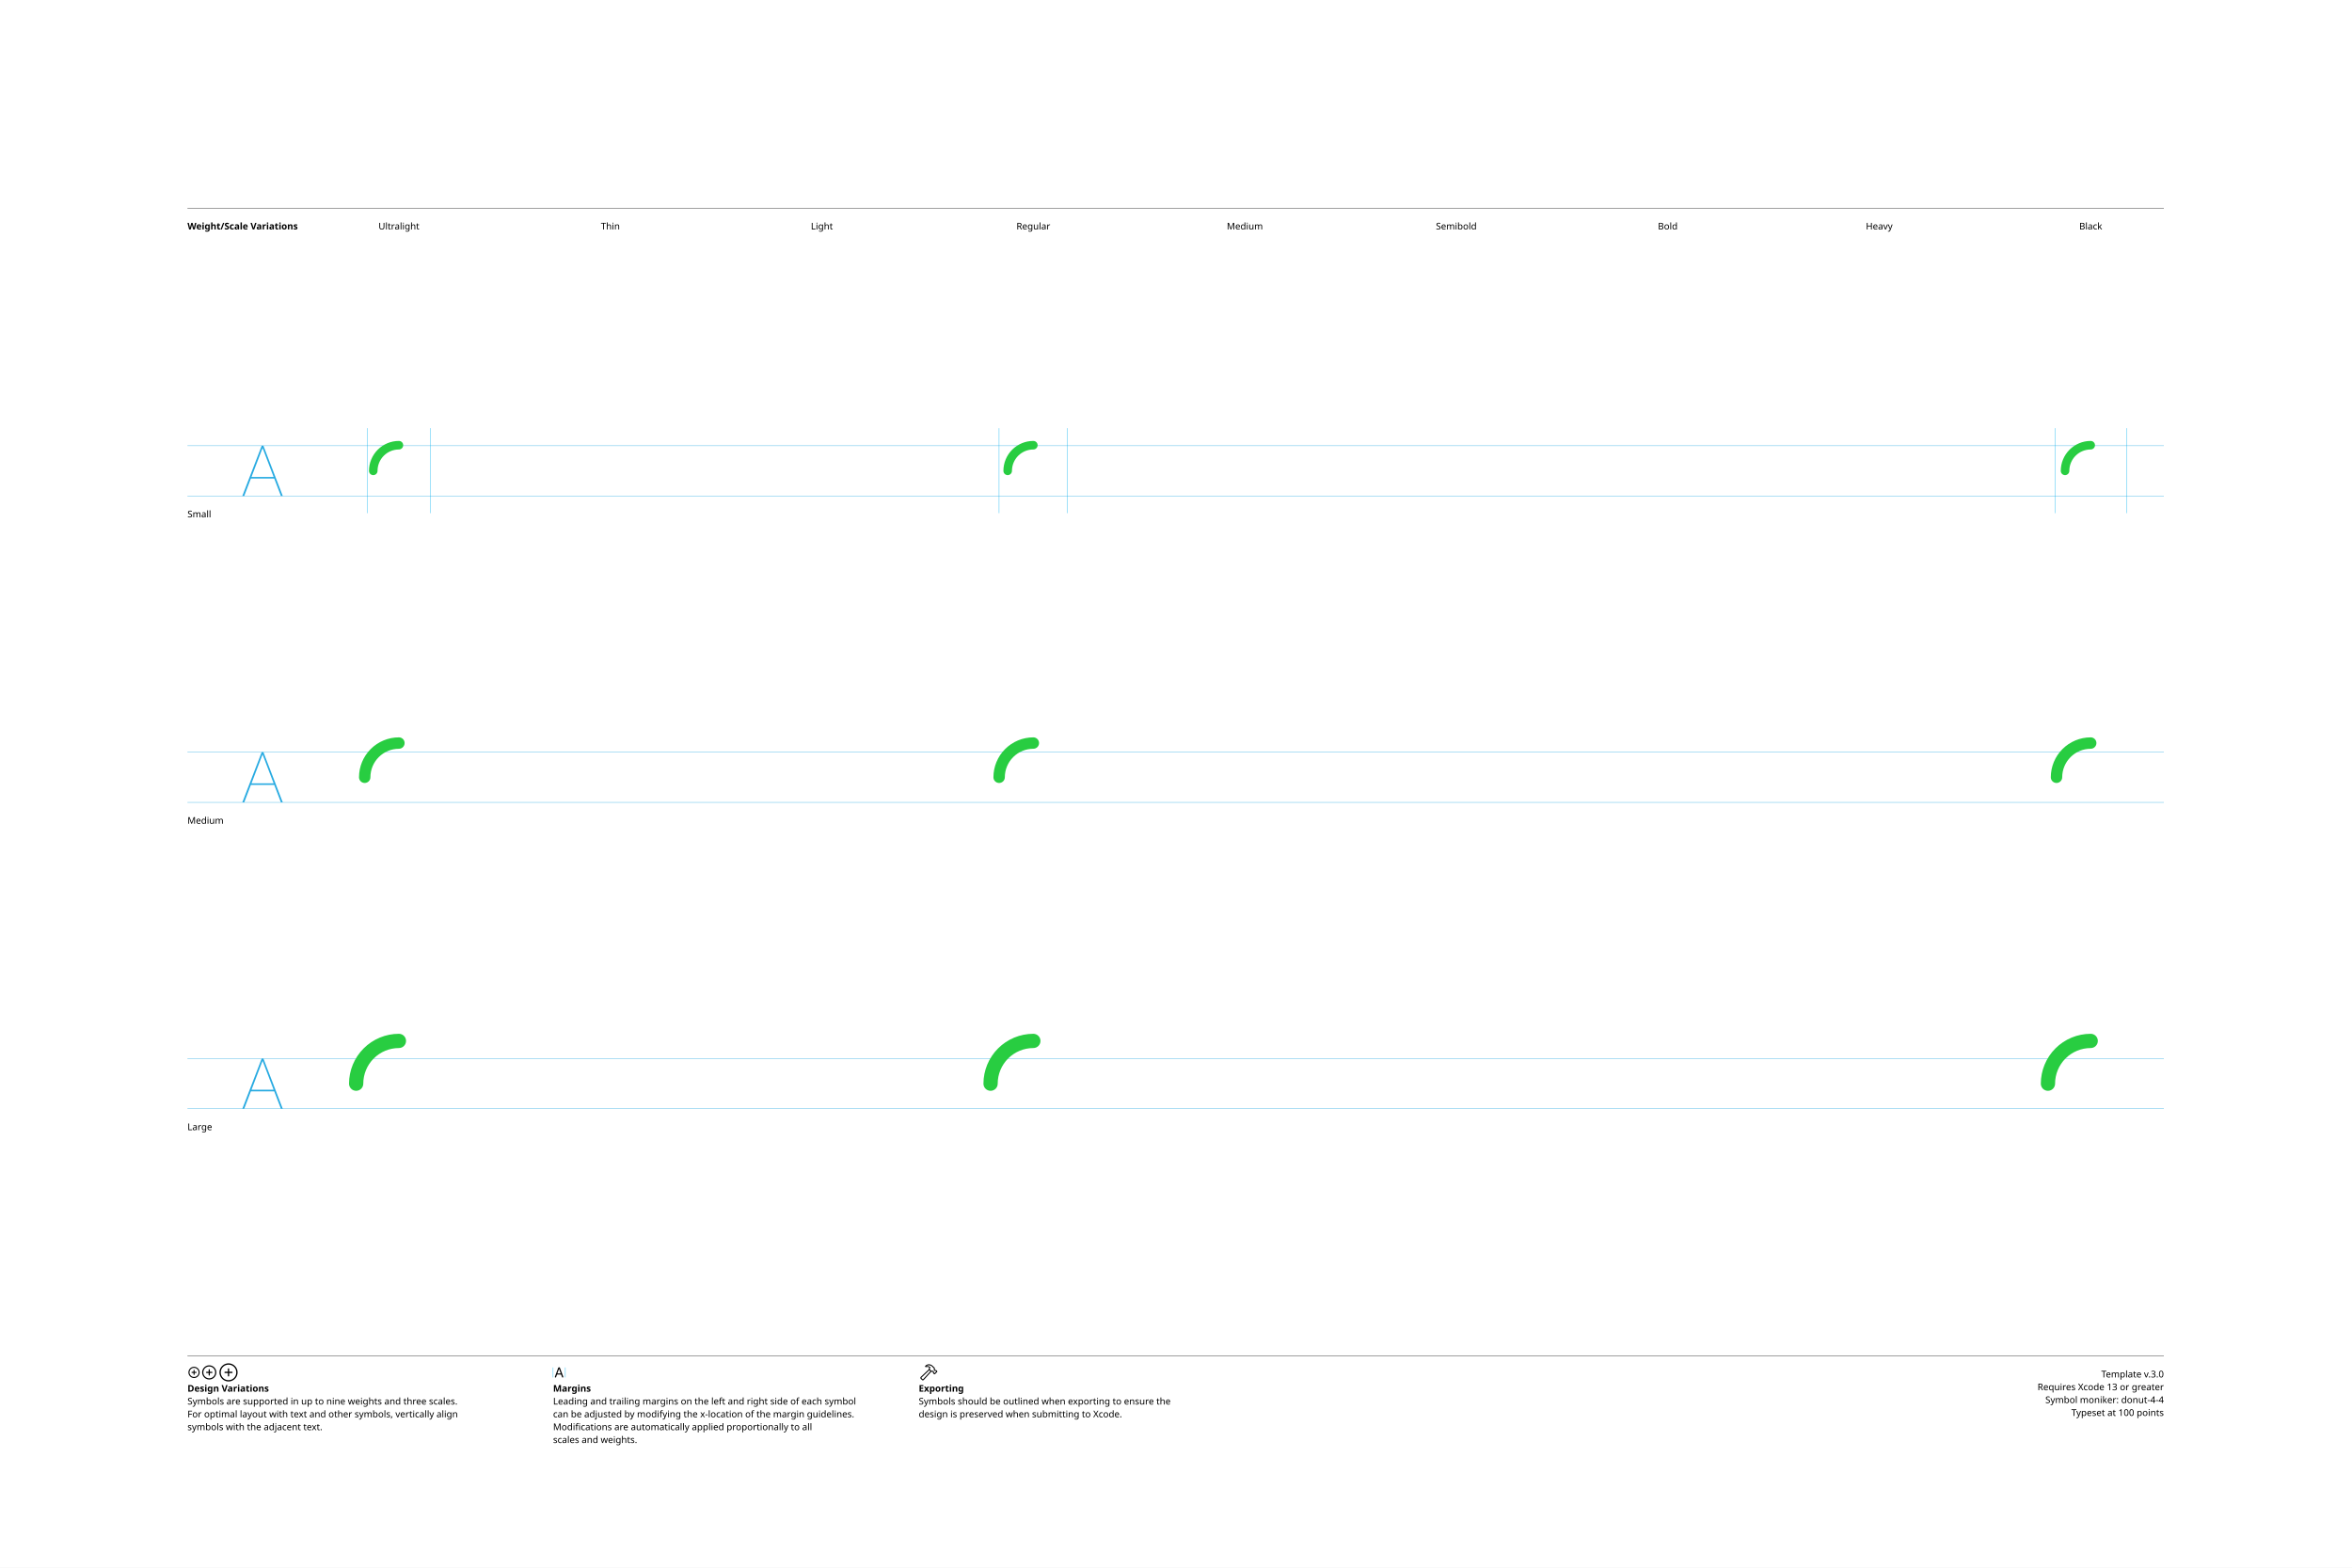
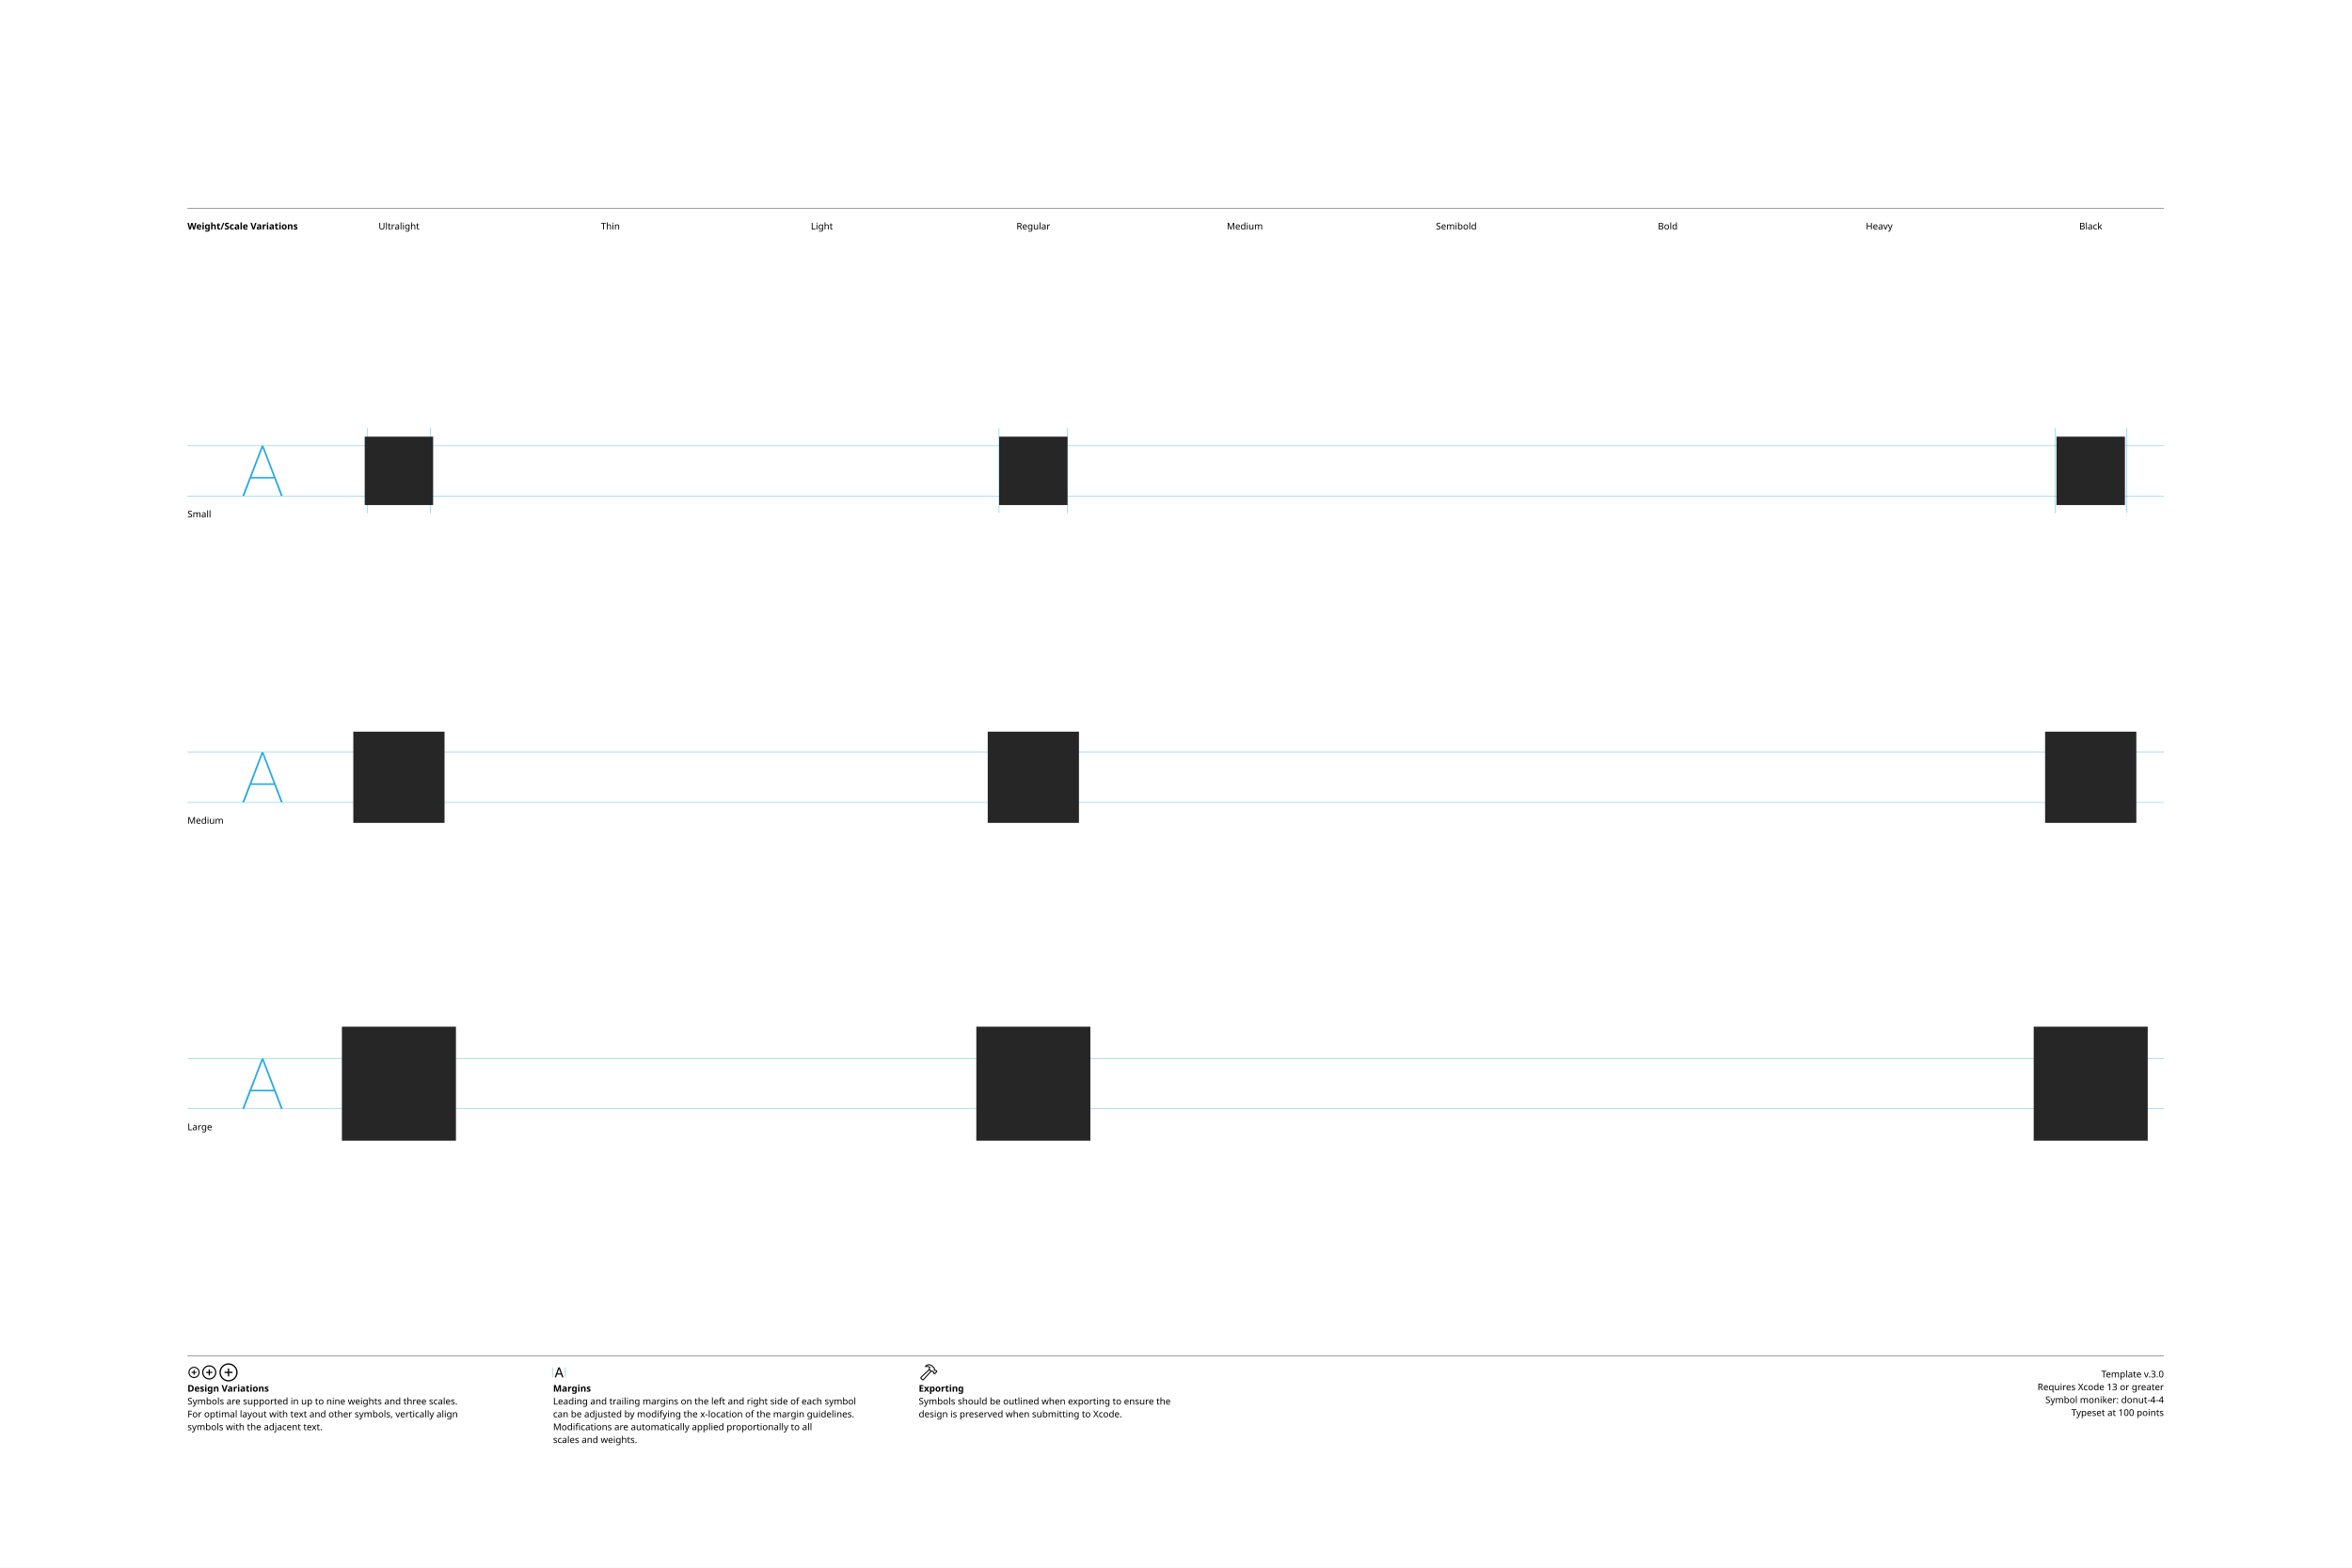
<svg xmlns="http://www.w3.org/2000/svg" version="1.1" width="3300" height="2200">
  <style>

.hierarchical-1:primary {fill:#262626;}
.SFSymbolsPreview262626 {fill:#262626;}
+ .hierarchical-2:secondary {fill:#7f7f7f;}
+ .SFSymbolsPreview7F7F7F {fill:#7f7f7f;}
.multicolor-1:systemGreenColor {fill:#28cd41; opacity:1.0;}
.SFSymbolsPreview28CD41 {fill:#28cd41; opacity:1.0;}
+ .multicolor-2:tintColor {fill:#262626; opacity:1.0;}
+ .SFSymbolsPreview262626 {fill:#262626; opacity:1.0;}
</style>
  <g id="Notes">
    <rect height="2200" id="artboard" style="fill:white;opacity:1" width="3300" x="0" y="0" />
    <line style="fill:none;stroke:black;opacity:1;stroke-width:0.5;" x1="263" x2="3036" y1="292" y2="292" />
    <text style="stroke:none;fill:black;font-family:sans-serif;font-size:13;font-weight:bold;" transform="matrix(1 0 0 1 263 322)">Weight/Scale Variations</text>
    <text style="stroke:none;fill:black;font-family:sans-serif;font-size:13;text-anchor:middle;" transform="matrix(1 0 0 1 559.711 322)">Ultralight</text>
    <text style="stroke:none;fill:black;font-family:sans-serif;font-size:13;text-anchor:middle;" transform="matrix(1 0 0 1 856.422 322)">Thin</text>
    <text style="stroke:none;fill:black;font-family:sans-serif;font-size:13;text-anchor:middle;" transform="matrix(1 0 0 1 1153.13 322)">Light</text>
    <text style="stroke:none;fill:black;font-family:sans-serif;font-size:13;text-anchor:middle;" transform="matrix(1 0 0 1 1449.84 322)">Regular</text>
    <text style="stroke:none;fill:black;font-family:sans-serif;font-size:13;text-anchor:middle;" transform="matrix(1 0 0 1 1746.56 322)">Medium</text>
    <text style="stroke:none;fill:black;font-family:sans-serif;font-size:13;text-anchor:middle;" transform="matrix(1 0 0 1 2043.27 322)">Semibold</text>
    <text style="stroke:none;fill:black;font-family:sans-serif;font-size:13;text-anchor:middle;" transform="matrix(1 0 0 1 2339.98 322)">Bold</text>
    <text style="stroke:none;fill:black;font-family:sans-serif;font-size:13;text-anchor:middle;" transform="matrix(1 0 0 1 2636.69 322)">Heavy</text>
    <text style="stroke:none;fill:black;font-family:sans-serif;font-size:13;text-anchor:middle;" transform="matrix(1 0 0 1 2933.4 322)">Black</text>
    <line style="fill:none;stroke:black;opacity:1;stroke-width:0.5;" x1="263" x2="3036" y1="1903" y2="1903" />
    <g transform="matrix(1 0 0 1 263 1933)">
      <path d="M9.248 0.83Q10.869 0.83 12.295 0.215Q13.721-0.4 14.81-1.494Q15.898-2.588 16.519-4.014Q17.139-5.439 17.139-7.051Q17.139-8.662 16.519-10.088Q15.898-11.514 14.805-12.607Q13.711-13.701 12.285-14.316Q10.859-14.932 9.238-14.932Q7.627-14.932 6.201-14.316Q4.775-13.701 3.691-12.607Q2.607-11.514 1.987-10.088Q1.367-8.662 1.367-7.051Q1.367-5.439 1.987-4.014Q2.607-2.588 3.696-1.494Q4.785-0.4 6.211 0.215Q7.637 0.83 9.248 0.83ZM9.248-0.654Q7.92-0.654 6.763-1.147Q5.605-1.641 4.731-2.52Q3.857-3.398 3.364-4.561Q2.871-5.723 2.871-7.051Q2.871-8.379 3.359-9.541Q3.848-10.703 4.722-11.582Q5.596-12.461 6.753-12.954Q7.91-13.447 9.238-13.447Q10.576-13.447 11.733-12.954Q12.891-12.461 13.77-11.582Q14.648-10.703 15.146-9.541Q15.645-8.379 15.645-7.051Q15.645-5.723 15.151-4.561Q14.658-3.398 13.784-2.52Q12.91-1.641 11.748-1.147Q10.586-0.654 9.248-0.654ZM5.654-7.051Q5.654-6.729 5.859-6.528Q6.064-6.328 6.406-6.328L8.516-6.328L8.516-4.209Q8.516-3.887 8.711-3.677Q8.906-3.467 9.238-3.467Q9.561-3.467 9.771-3.677Q9.98-3.887 9.98-4.209L9.98-6.328L12.09-6.328Q12.422-6.328 12.627-6.528Q12.832-6.729 12.832-7.051Q12.832-7.383 12.627-7.588Q12.422-7.793 12.09-7.793L9.98-7.793L9.98-9.902Q9.98-10.234 9.771-10.444Q9.561-10.654 9.238-10.654Q8.906-10.654 8.711-10.444Q8.516-10.234 8.516-9.902L8.516-7.793L6.406-7.793Q6.064-7.793 5.859-7.588Q5.654-7.383 5.654-7.051Z" />
    </g>
    <g transform="matrix(1 0 0 1 281.867 1933)">
      <path d="M11.709 2.91Q13.75 2.91 15.552 2.129Q17.354 1.348 18.73-0.029Q20.107-1.406 20.889-3.208Q21.67-5.01 21.67-7.051Q21.67-9.092 20.889-10.894Q20.107-12.695 18.73-14.072Q17.354-15.449 15.547-16.23Q13.74-17.012 11.699-17.012Q9.658-17.012 7.856-16.23Q6.055-15.449 4.683-14.072Q3.311-12.695 2.529-10.894Q1.748-9.092 1.748-7.051Q1.748-5.01 2.529-3.208Q3.311-1.406 4.688-0.029Q6.064 1.348 7.866 2.129Q9.668 2.91 11.709 2.91ZM11.709 1.25Q9.98 1.25 8.477 0.605Q6.973-0.039 5.835-1.177Q4.697-2.314 4.058-3.818Q3.418-5.322 3.418-7.051Q3.418-8.779 4.058-10.283Q4.697-11.787 5.83-12.93Q6.963-14.072 8.467-14.712Q9.971-15.352 11.699-15.352Q13.428-15.352 14.932-14.712Q16.436-14.072 17.578-12.93Q18.721-11.787 19.365-10.283Q20.01-8.779 20.01-7.051Q20.01-5.322 19.37-3.818Q18.73-2.314 17.593-1.177Q16.455-0.039 14.946 0.605Q13.438 1.25 11.709 1.25ZM7.178-7.051Q7.178-6.699 7.412-6.475Q7.646-6.25 8.018-6.25L10.889-6.25L10.889-3.369Q10.889-2.998 11.113-2.769Q11.338-2.539 11.69-2.539Q12.06-2.539 12.29-2.769Q12.52-2.998 12.52-3.369L12.52-6.25L15.4-6.25Q15.771-6.25 16.001-6.475Q16.23-6.699 16.23-7.051Q16.23-7.422 16.001-7.651Q15.771-7.881 15.4-7.881L12.52-7.881L12.52-10.752Q12.52-11.133 12.29-11.362Q12.06-11.592 11.69-11.592Q11.338-11.592 11.113-11.357Q10.889-11.123 10.889-10.752L10.889-7.881L8.018-7.881Q7.637-7.881 7.407-7.651Q7.178-7.422 7.178-7.051Z" />
    </g>
    <g transform="matrix(1 0 0 1 305.646 1933)">
      <path d="M14.971 5.664Q17.061 5.664 18.96 5.015Q20.859 4.365 22.451 3.193Q24.043 2.021 25.22 0.43Q26.396-1.162 27.046-3.066Q27.695-4.971 27.695-7.051Q27.695-9.141 27.046-11.04Q26.396-12.94 25.22-14.531Q24.043-16.123 22.451-17.3Q20.859-18.477 18.955-19.126Q17.051-19.775 14.961-19.775Q12.871-19.775 10.972-19.126Q9.072-18.477 7.485-17.3Q5.898-16.123 4.722-14.531Q3.545-12.94 2.9-11.04Q2.256-9.141 2.256-7.051Q2.256-4.971 2.905-3.066Q3.555-1.162 4.727 0.43Q5.898 2.021 7.49 3.193Q9.082 4.365 10.981 5.015Q12.881 5.664 14.971 5.664ZM14.971 3.848Q13.164 3.848 11.528 3.296Q9.893 2.744 8.535 1.748Q7.178 0.752 6.177-0.61Q5.176-1.973 4.629-3.608Q4.082-5.244 4.082-7.051Q4.082-8.867 4.629-10.503Q5.176-12.139 6.172-13.501Q7.168-14.863 8.525-15.859Q9.883-16.855 11.519-17.402Q13.154-17.949 14.961-17.949Q16.777-17.949 18.413-17.402Q20.049-16.855 21.411-15.859Q22.773-14.863 23.77-13.501Q24.766-12.139 25.317-10.503Q25.869-8.867 25.869-7.051Q25.879-5.244 25.332-3.608Q24.785-1.973 23.784-0.61Q22.783 0.752 21.421 1.748Q20.059 2.744 18.423 3.296Q16.787 3.848 14.971 3.848ZM9.199-7.051Q9.199-6.67 9.458-6.421Q9.717-6.172 10.117-6.172L14.062-6.172L14.062-2.217Q14.062-1.816 14.312-1.558Q14.56-1.299 14.951-1.299Q15.352-1.299 15.61-1.553Q15.869-1.807 15.869-2.217L15.869-6.172L19.824-6.172Q20.225-6.172 20.479-6.421Q20.732-6.67 20.732-7.051Q20.732-7.461 20.479-7.715Q20.225-7.969 19.824-7.969L15.869-7.969L15.869-11.914Q15.869-12.324 15.61-12.583Q15.352-12.842 14.951-12.842Q14.56-12.842 14.312-12.583Q14.062-12.324 14.062-11.914L14.062-7.969L10.117-7.969Q9.707-7.969 9.453-7.715Q9.199-7.461 9.199-7.051Z" />
    </g>
    <text style="stroke:none;fill:black;font-family:sans-serif;font-size:13;font-weight:bold;" transform="matrix(1 0 0 1 263 1953)">Design Variations</text>
    <text style="stroke:none;fill:black;font-family:sans-serif;font-size:13;" transform="matrix(1 0 0 1 263 1971)">Symbols are supported in up to nine weights and three scales.</text>
    <text style="stroke:none;fill:black;font-family:sans-serif;font-size:13;" transform="matrix(1 0 0 1 263 1989)">For optimal layout with text and other symbols, vertically align</text>
    <text style="stroke:none;fill:black;font-family:sans-serif;font-size:13;" transform="matrix(1 0 0 1 263 2007)">symbols with the adjacent text.</text>
    <line style="fill:none;stroke:#00AEEF;stroke-width:0.5;opacity:1.0;" x1="776" x2="776" y1="1919" y2="1933" />
    <g transform="matrix(1 0 0 1 776 1933)">
      <path d="M3.311 0.156Q3.701 0.156 3.916-0.01Q4.131-0.176 4.268-0.586L5.527-4.033L11.289-4.033L12.549-0.586Q12.685-0.176 12.9-0.01Q13.115 0.156 13.496 0.156Q13.887 0.156 14.116-0.059Q14.346-0.273 14.346-0.645Q14.346-0.869 14.238-1.172L9.658-13.369Q9.482-13.818 9.18-14.043Q8.877-14.268 8.408-14.268Q7.5-14.268 7.178-13.379L2.598-1.162Q2.49-0.859 2.49-0.635Q2.49-0.264 2.71-0.054Q2.93 0.156 3.311 0.156ZM6.006-5.518L8.379-12.09L8.428-12.09L10.801-5.518Z" />
    </g>
    <line style="fill:none;stroke:#00AEEF;stroke-width:0.5;opacity:1.0;" x1="793.197" x2="793.197" y1="1919" y2="1933" />
    <text style="stroke:none;fill:black;font-family:sans-serif;font-size:13;font-weight:bold;" transform="matrix(1 0 0 1 776 1953)">Margins</text>
    <text style="stroke:none;fill:black;font-family:sans-serif;font-size:13;" transform="matrix(1 0 0 1 776 1971)">Leading and trailing margins on the left and right side of each symbol</text>
    <text style="stroke:none;fill:black;font-family:sans-serif;font-size:13;" transform="matrix(1 0 0 1 776 1989)">can be adjusted by modifying the x-location of the margin guidelines.</text>
    <text style="stroke:none;fill:black;font-family:sans-serif;font-size:13;" transform="matrix(1 0 0 1 776 2007)">Modifications are automatically applied proportionally to all</text>
    <text style="stroke:none;fill:black;font-family:sans-serif;font-size:13;" transform="matrix(1 0 0 1 776 2025)">scales and weights.</text>
    <g transform="matrix(1 0 0 1 1289 1933)">
      <path d="M2.842 1.865L4.541 3.574Q5.186 4.229 5.903 4.18Q6.621 4.131 7.314 3.359L18.008-8.428L17.041-9.404L6.426 2.275Q6.162 2.578 5.894 2.617Q5.625 2.656 5.273 2.305L4.102 1.143Q3.75 0.791 3.794 0.522Q3.838 0.254 4.141-0.02L15.615-10.82L14.639-11.787L3.047-0.898Q2.305-0.215 2.251 0.498Q2.197 1.211 2.842 1.865ZM9.258-16.328Q8.945-16.025 8.906-15.635Q8.867-15.244 9.043-14.951Q9.219-14.678 9.556-14.541Q9.893-14.404 10.381-14.521Q11.475-14.775 12.598-14.731Q13.721-14.688 14.795-13.984L14.209-12.529Q13.955-11.904 14.067-11.44Q14.18-10.977 14.58-10.566L16.875-8.252Q17.236-7.881 17.578-7.822Q17.92-7.764 18.34-7.842L19.404-8.037L20.068-7.363L20.029-6.807Q20-6.436 20.122-6.123Q20.244-5.811 20.605-5.449L21.367-4.707Q21.729-4.346 22.153-4.331Q22.578-4.316 22.93-4.668L25.84-7.588Q26.191-7.939 26.182-8.354Q26.172-8.77 25.811-9.131L25.039-9.893Q24.688-10.254 24.38-10.386Q24.072-10.518 23.711-10.488L23.135-10.44L22.49-11.074L22.734-12.197Q22.832-12.617 22.695-12.983Q22.559-13.35 22.119-13.789L19.922-15.977Q18.672-17.217 17.261-17.837Q15.85-18.457 14.419-18.481Q12.988-18.506 11.665-17.959Q10.342-17.412 9.258-16.328ZM10.752-15.957Q11.66-16.621 12.7-16.904Q13.74-17.188 14.805-17.085Q15.869-16.982 16.87-16.514Q17.871-16.045 18.701-15.205L21.133-12.793Q21.309-12.617 21.352-12.451Q21.396-12.285 21.338-12.031L21.016-10.547L22.52-9.062L23.506-9.121Q23.691-9.131 23.789-9.097Q23.887-9.062 24.033-8.916L24.609-8.34L22.168-5.898L21.592-6.475Q21.445-6.621 21.406-6.719Q21.367-6.816 21.377-7.012L21.445-7.988L19.951-9.473L18.428-9.219Q18.184-9.17 18.042-9.204Q17.9-9.238 17.715-9.414L15.713-11.416Q15.518-11.592 15.493-11.753Q15.469-11.914 15.586-12.188L16.465-14.277Q15.293-15.371 13.828-15.791Q12.363-16.211 10.84-15.762Q10.723-15.732 10.688-15.806Q10.654-15.879 10.752-15.957Z" />
    </g>
    <text style="stroke:none;fill:black;font-family:sans-serif;font-size:13;font-weight:bold;" transform="matrix(1 0 0 1 1289 1953)">Exporting</text>
    <text style="stroke:none;fill:black;font-family:sans-serif;font-size:13;" transform="matrix(1 0 0 1 1289 1971)">Symbols should be outlined when exporting to ensure the</text>
    <text style="stroke:none;fill:black;font-family:sans-serif;font-size:13;" transform="matrix(1 0 0 1 1289 1989)">design is preserved when submitting to Xcode.</text>
    <text id="template-version" style="stroke:none;fill:black;font-family:sans-serif;font-size:13;text-anchor:end;" transform="matrix(1 0 0 1 3036 1933)">Template v.3.0</text>
    <text style="stroke:none;fill:black;font-family:sans-serif;font-size:13;text-anchor:end;" transform="matrix(1 0 0 1 3036 1951)">Requires Xcode 13 or greater</text>
    <text id="descriptive-name" style="stroke:none;fill:black;font-family:sans-serif;font-size:13;text-anchor:end;" transform="matrix(1 0 0 1 3036 1969)">Symbol moniker: donut-4-4</text>
    <text style="stroke:none;fill:black;font-family:sans-serif;font-size:13;text-anchor:end;" transform="matrix(1 0 0 1 3036 1987)">Typeset at 100 points</text>
    <text style="stroke:none;fill:black;font-family:sans-serif;font-size:13;" transform="matrix(1 0 0 1 263 726)">Small</text>
    <text style="stroke:none;fill:black;font-family:sans-serif;font-size:13;" transform="matrix(1 0 0 1 263 1156)">Medium</text>
    <text style="stroke:none;fill:black;font-family:sans-serif;font-size:13;" transform="matrix(1 0 0 1 263 1586)">Large</text>
  </g>
  <g id="Guides">
    <g id="H-reference" style="fill:#27AAE1;stroke:none;" transform="matrix(1 0 0 1 339 696)">
      <path d="M0.977 0L3.662 0L29.346-67.139L30.029-67.139L30.029-70.459L28.125-70.459ZM11.67-24.463L46.973-24.463L46.24-26.709L12.451-26.709ZM55.127 0L57.764 0L30.615-70.459L29.443-70.459L29.443-67.139Z" />
    </g>
    <line id="Baseline-S" style="fill:none;stroke:#27AAE1;opacity:1;stroke-width:0.5;" x1="263" x2="3036" y1="696" y2="696" />
    <line id="Capline-S" style="fill:none;stroke:#27AAE1;opacity:1;stroke-width:0.5;" x1="263" x2="3036" y1="625.541" y2="625.541" />
    <g id="H-reference" style="fill:#27AAE1;stroke:none;" transform="matrix(1 0 0 1 339 1126)">
      <path d="M0.977 0L3.662 0L29.346-67.139L30.029-67.139L30.029-70.459L28.125-70.459ZM11.67-24.463L46.973-24.463L46.24-26.709L12.451-26.709ZM55.127 0L57.764 0L30.615-70.459L29.443-70.459L29.443-67.139Z" />
    </g>
    <line id="Baseline-M" style="fill:none;stroke:#27AAE1;opacity:1;stroke-width:0.5;" x1="263" x2="3036" y1="1126" y2="1126" />
    <line id="Capline-M" style="fill:none;stroke:#27AAE1;opacity:1;stroke-width:0.5;" x1="263" x2="3036" y1="1055.54" y2="1055.54" />
    <g id="H-reference" style="fill:#27AAE1;stroke:none;" transform="matrix(1 0 0 1 339 1556)">
      <path d="M0.977 0L3.662 0L29.346-67.139L30.029-67.139L30.029-70.459L28.125-70.459ZM11.67-24.463L46.973-24.463L46.24-26.709L12.451-26.709ZM55.127 0L57.764 0L30.615-70.459L29.443-70.459L29.443-67.139Z" />
    </g>
    <line id="Baseline-L" style="fill:none;stroke:#27AAE1;opacity:1;stroke-width:0.5;" x1="263" x2="3036" y1="1556" y2="1556" />
    <line id="Capline-L" style="fill:none;stroke:#27AAE1;opacity:1;stroke-width:0.5;" x1="263" x2="3036" y1="1485.54" y2="1485.54" />
    <line id="left-margin-Ultralight-S" style="fill:none;stroke:#00AEEF;stroke-width:0.5;opacity:1.0;" x1="515.351" x2="515.351" y1="600.784" y2="720.121" />
    <line id="right-margin-Ultralight-S" style="fill:none;stroke:#00AEEF;stroke-width:0.5;opacity:1.0;" x1="604.071" x2="604.071" y1="600.784" y2="720.121" />
    <line id="left-margin-Regular-S" style="fill:none;stroke:#00AEEF;stroke-width:0.5;opacity:1.0;" x1="1401.75" x2="1401.75" y1="600.784" y2="720.121" />
    <line id="right-margin-Regular-S" style="fill:none;stroke:#00AEEF;stroke-width:0.5;opacity:1.0;" x1="1497.94" x2="1497.94" y1="600.784" y2="720.121" />
    <line id="left-margin-Black-S" style="fill:none;stroke:#00AEEF;stroke-width:0.5;opacity:1.0;" x1="2883.2" x2="2883.2" y1="600.784" y2="720.121" />
    <line id="right-margin-Black-S" style="fill:none;stroke:#00AEEF;stroke-width:0.5;opacity:1.0;" x1="2983.6" x2="2983.6" y1="600.784" y2="720.121" />
  </g>
  <g id="Symbols">
    <g id="Black-L" transform="matrix(1,0,0,1,2853.4,1440.77)">
      <path d="M80 30C66.739 30 54.021 35.268 44.645 44.645 35.268 54.021 30 66.739 30 80 30 85.523 25.523 90 20 90 14.477 90 10 85.523 10 80 10 61.435 17.375 43.63 30.503 30.503 43.63 17.375 61.435 10 80 10 85.523 10 90 14.477 90 20 90 25.523 85.523 30 80 30Z" class="hierarchical-1:primary multicolor-1:systemGreenColor SFSymbolsPreview28CD41" />
+       <path d="M0 0H160V160H0V0z" class="hierarchical-2:secondary multicolor-2:tintColor SFSymbolsPreview262626" />
    </g>
    <g id="Regular-L" transform="matrix(1,0,0,1,1369.845,1440.77)">
      <path d="M80 30C66.739 30 54.021 35.268 44.645 44.645 35.268 54.021 30 66.739 30 80 30 85.523 25.523 90 20 90 14.477 90 10 85.523 10 80 10 61.435 17.375 43.63 30.503 30.503 43.63 17.375 61.435 10 80 10 85.523 10 90 14.477 90 20 90 25.523 85.523 30 80 30Z" class="hierarchical-1:primary multicolor-1:systemGreenColor SFSymbolsPreview28CD41" />
+       <path d="M0 0H160V160H0V0z" class="hierarchical-2:secondary multicolor-2:tintColor SFSymbolsPreview262626" />
    </g>
    <g id="Ultralight-L" transform="matrix(1,0,0,1,479.711,1440.77)">
      <path d="M80 30C66.739 30 54.021 35.268 44.645 44.645 35.268 54.021 30 66.739 30 80 30 85.523 25.523 90 20 90 14.477 90 10 85.523 10 80 10 61.435 17.375 43.63 30.503 30.503 43.63 17.375 61.435 10 80 10 85.523 10 90 14.477 90 20 90 25.523 85.523 30 80 30Z" class="hierarchical-1:primary multicolor-1:systemGreenColor SFSymbolsPreview28CD41" />
+       <path d="M0 0H160V160H0V0z" class="hierarchical-2:secondary multicolor-2:tintColor SFSymbolsPreview262626" />
    </g>
    <g id="Black-M" transform="matrix(1,0,0,1,2869.4,1026.77)">
      <path d="M64 24C53.391 24 43.217 28.214 35.716 35.716 28.214 43.217 24 53.391 24 64 24 68.418 20.418 72 16 72 11.582 72 8 68.418 8 64 8 49.148 13.9 34.904 24.402 24.402 34.904 13.9 49.148 8 64 8 68.418 8 72 11.582 72 16 72 20.418 68.418 24 64 24Z" class="hierarchical-1:primary multicolor-1:systemGreenColor SFSymbolsPreview28CD41" />
+       <path d="M0 0H128V128H0V0z" class="hierarchical-2:secondary multicolor-2:tintColor SFSymbolsPreview262626" />
    </g>
    <g id="Regular-M" transform="matrix(1,0,0,1,1385.845,1026.77)">
      <path d="M64 24C53.391 24 43.217 28.214 35.716 35.716 28.214 43.217 24 53.391 24 64 24 68.418 20.418 72 16 72 11.582 72 8 68.418 8 64 8 49.148 13.9 34.904 24.402 24.402 34.904 13.9 49.148 8 64 8 68.418 8 72 11.582 72 16 72 20.418 68.418 24 64 24Z" class="hierarchical-1:primary multicolor-1:systemGreenColor SFSymbolsPreview28CD41" />
+       <path d="M0 0H128V128H0V0z" class="hierarchical-2:secondary multicolor-2:tintColor SFSymbolsPreview262626" />
    </g>
    <g id="Ultralight-M" transform="matrix(1,0,0,1,495.711,1026.77)">
      <path d="M64 24C53.391 24 43.217 28.214 35.716 35.716 28.214 43.217 24 53.391 24 64 24 68.418 20.418 72 16 72 11.582 72 8 68.418 8 64 8 49.148 13.9 34.904 24.402 24.402 34.904 13.9 49.148 8 64 8 68.418 8 72 11.582 72 16 72 20.418 68.418 24 64 24Z" class="hierarchical-1:primary multicolor-1:systemGreenColor SFSymbolsPreview28CD41" />
+       <path d="M0 0H128V128H0V0z" class="hierarchical-2:secondary multicolor-2:tintColor SFSymbolsPreview262626" />
    </g>
    <g id="Black-S" transform="matrix(1,0,0,1,2885.4,612.7705)">
      <path d="M48 18C40.044 18 32.413 21.161 26.787 26.787 21.161 32.413 18 40.044 18 48 18 51.314 15.314 54 12 54 8.686 54 6 51.314 6 48 6 36.861 10.425 26.178 18.302 18.302 26.178 10.425 36.861 6 48 6 51.314 6 54 8.686 54 12 54 15.314 51.314 18 48 18Z" class="hierarchical-1:primary multicolor-1:systemGreenColor SFSymbolsPreview28CD41" />
+       <path d="M0 0H96V96H0V0z" class="hierarchical-2:secondary multicolor-2:tintColor SFSymbolsPreview262626" />
    </g>
    <g id="Regular-S" transform="matrix(1,0,0,1,1401.845,612.7705)">
      <path d="M48 18C40.044 18 32.413 21.161 26.787 26.787 21.161 32.413 18 40.044 18 48 18 51.314 15.314 54 12 54 8.686 54 6 51.314 6 48 6 36.861 10.425 26.178 18.302 18.302 26.178 10.425 36.861 6 48 6 51.314 6 54 8.686 54 12 54 15.314 51.314 18 48 18Z" class="hierarchical-1:primary multicolor-1:systemGreenColor SFSymbolsPreview28CD41" />
+       <path d="M0 0H96V96H0V0z" class="hierarchical-2:secondary multicolor-2:tintColor SFSymbolsPreview262626" />
    </g>
    <g id="Ultralight-S" transform="matrix(1,0,0,1,511.711,612.7705)">
      <path d="M48 18C40.044 18 32.413 21.161 26.787 26.787 21.161 32.413 18 40.044 18 48 18 51.314 15.314 54 12 54 8.686 54 6 51.314 6 48 6 36.861 10.425 26.178 18.302 18.302 26.178 10.425 36.861 6 48 6 51.314 6 54 8.686 54 12 54 15.314 51.314 18 48 18Z" class="hierarchical-1:primary multicolor-1:systemGreenColor SFSymbolsPreview28CD41" />
+       <path d="M0 0H96V96H0V0z" class="hierarchical-2:secondary multicolor-2:tintColor SFSymbolsPreview262626" />
    </g>
  </g>
</svg>
